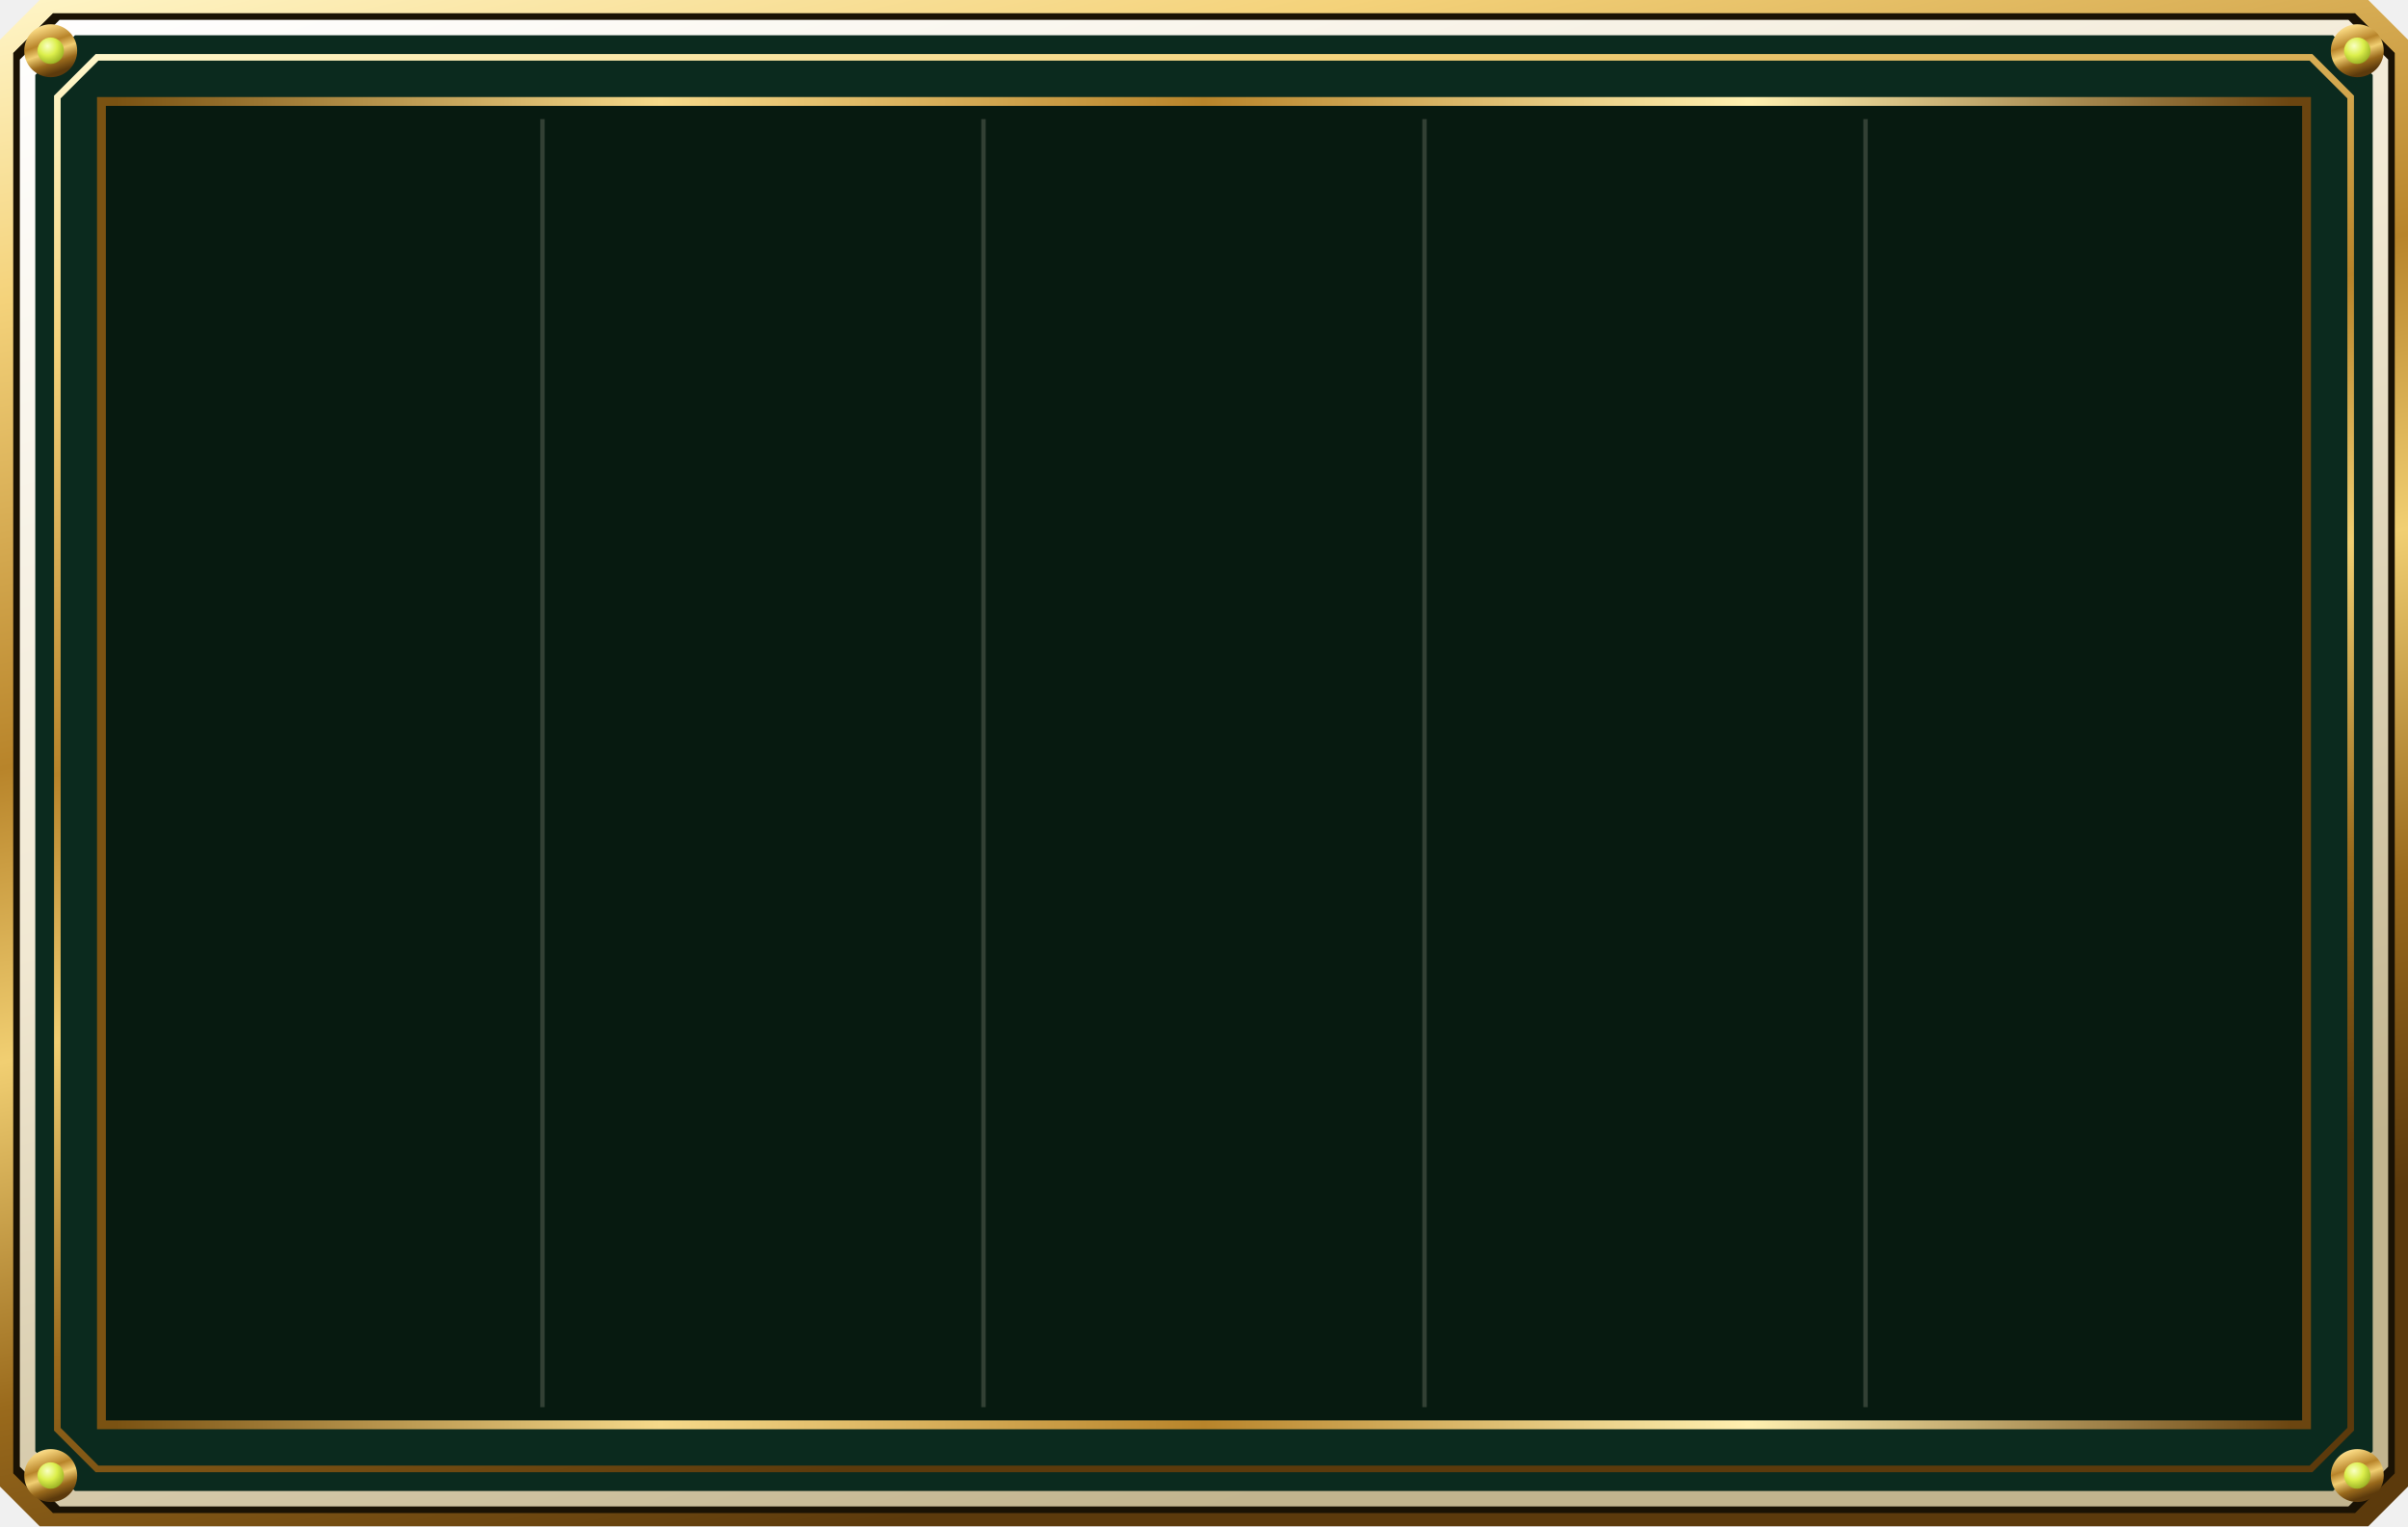
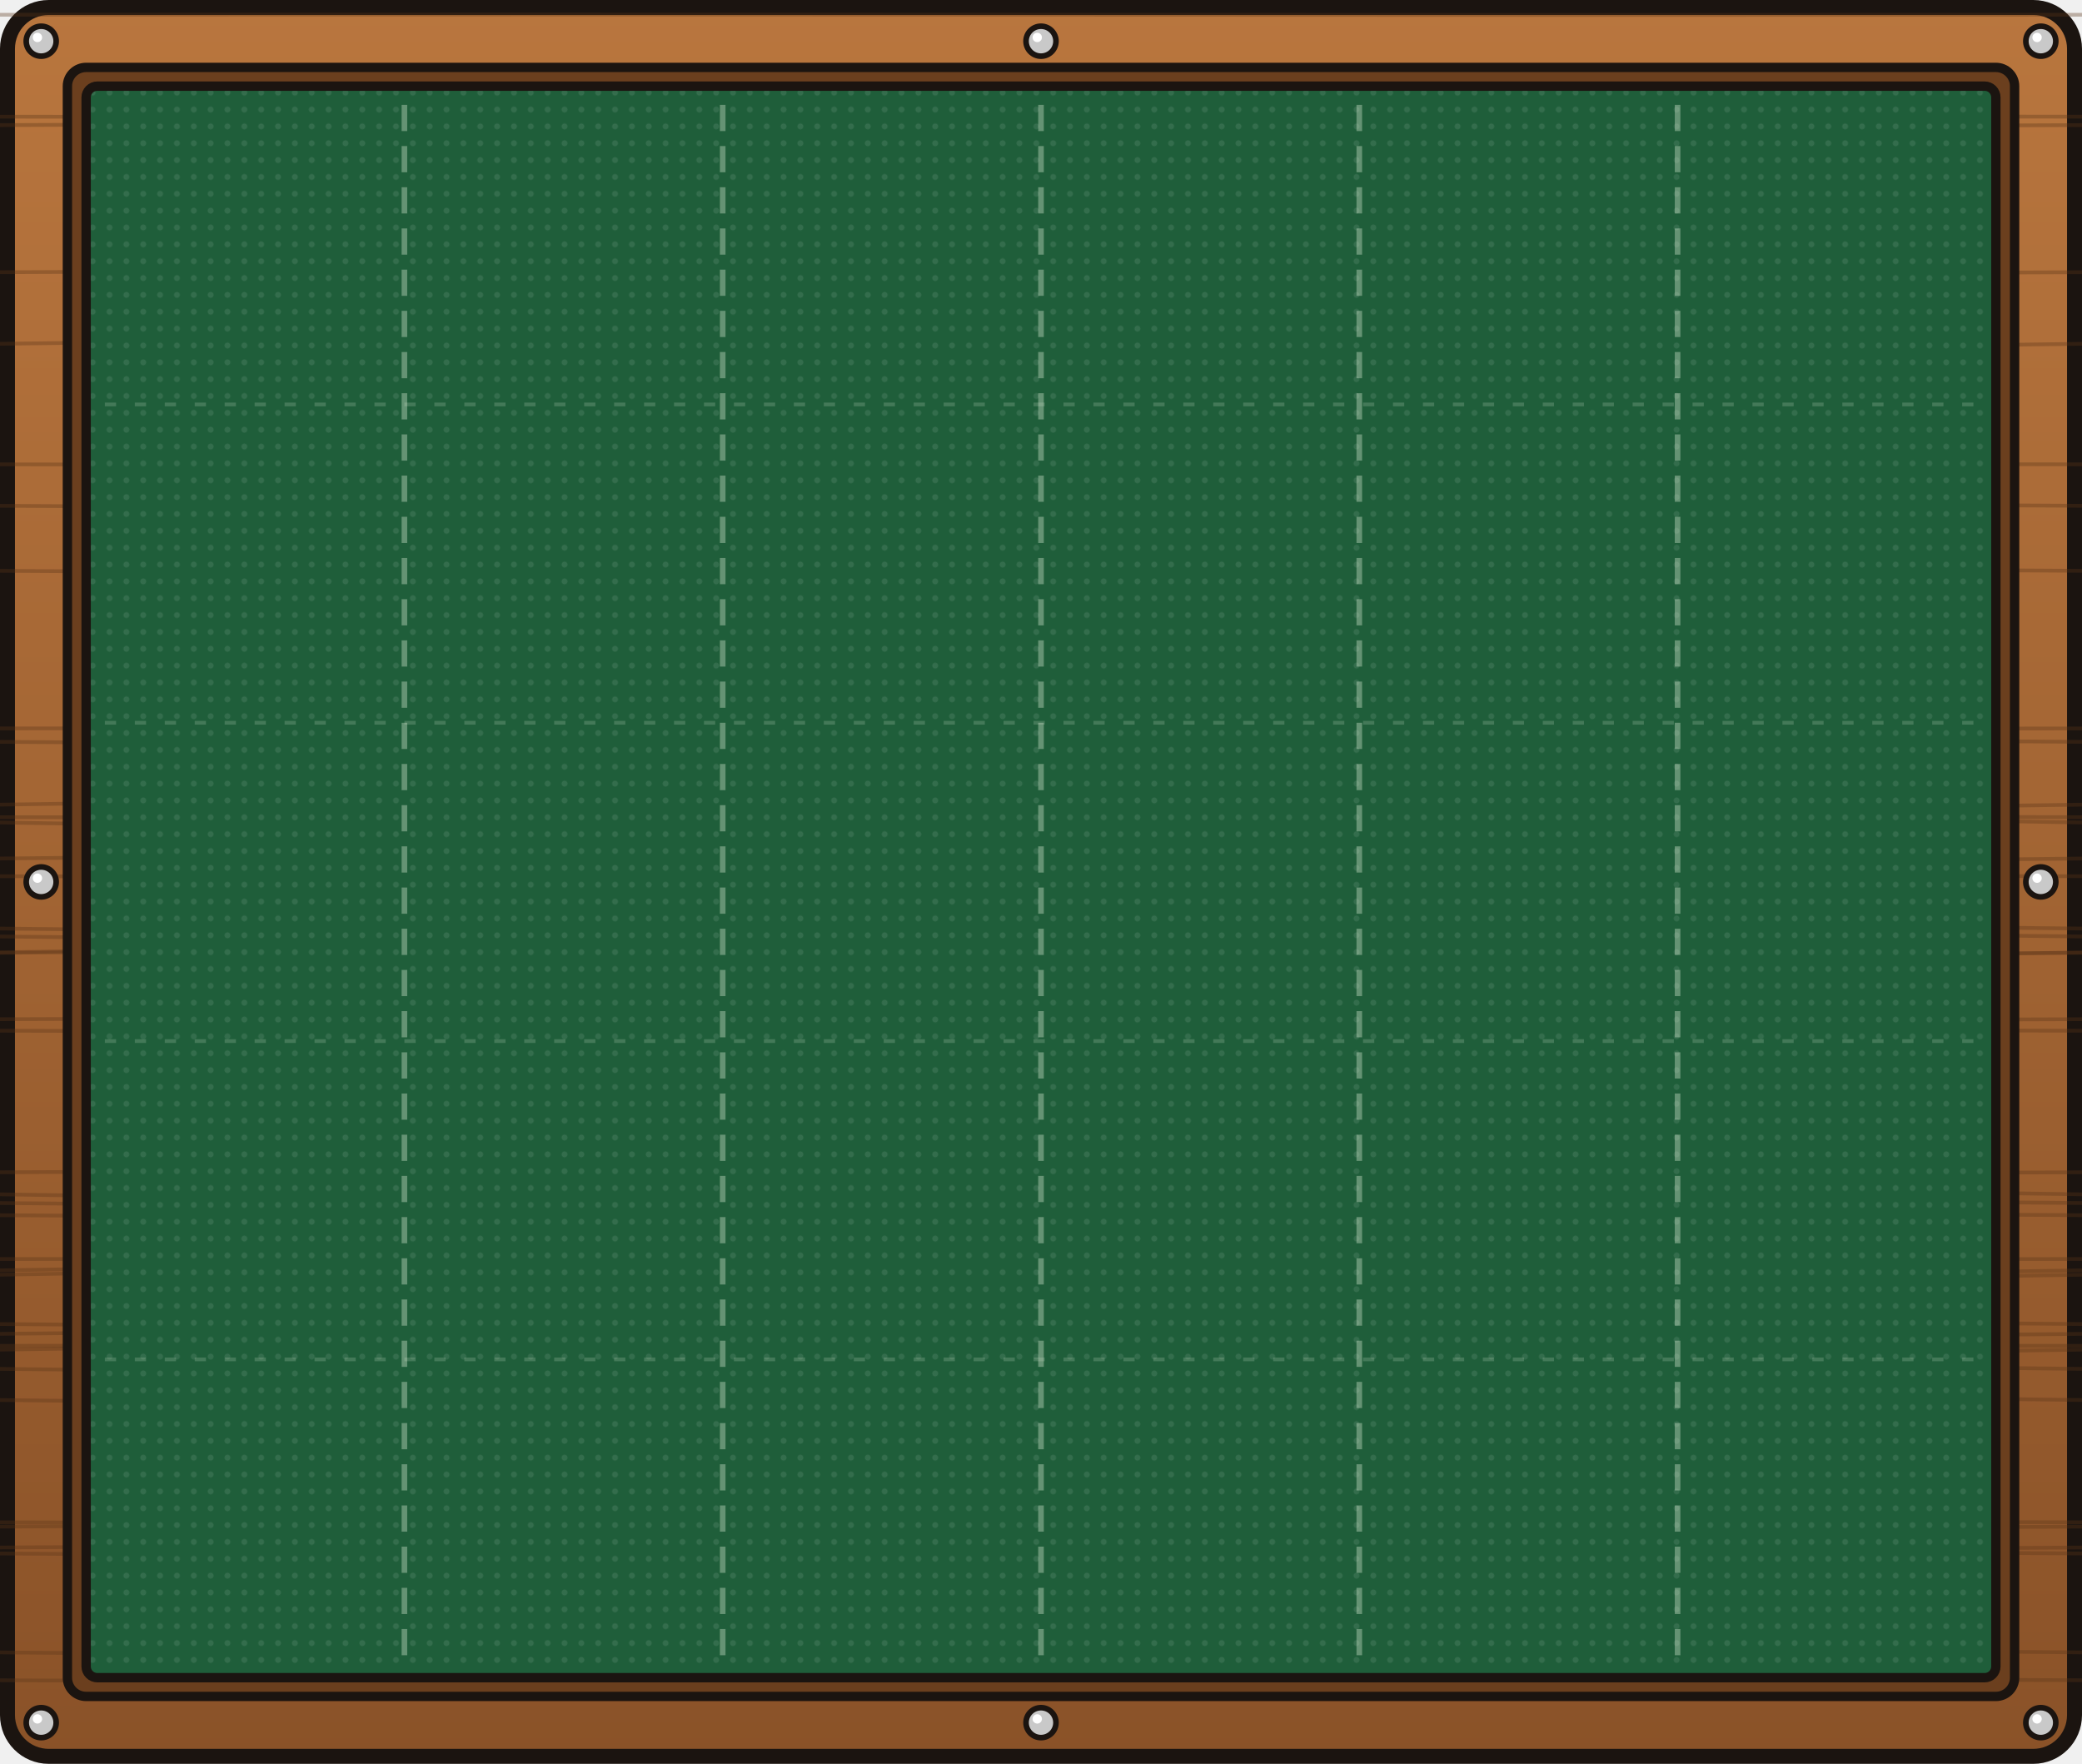
- <svg xmlns="http://www.w3.org/2000/svg" width="1092" height="692" viewBox="0 0 1092 692">
-   <style>
-   .cinzel{font-family:'Cinzel',serif;font-weight:700}
-   .marcellus{font-family:'Marcellus',serif}
-   .poiret{font-family:'Poiret One',sans-serif}
-   
- </style>
+ <svg xmlns="http://www.w3.org/2000/svg" width="1112" height="942" viewBox="0 0 1112 942">
+   <style>.lg{font-family:'Luckiest Guy',sans-serif}.li{font-family:'Lilita One',sans-serif}</style>
  <defs>
-     <linearGradient id="gold" x1="0" y1="0" x2="0.35" y2="1">
-       <stop offset="0" stop-color="#fff6c9" />
-       <stop offset="0.18" stop-color="#f4d27a" />
-       <stop offset="0.45" stop-color="#b8842a" />
-       <stop offset="0.62" stop-color="#f1cf72" />
-       <stop offset="0.82" stop-color="#9a6a1c" />
-       <stop offset="1" stop-color="#5c3a0c" />
+     <linearGradient id="gold" x1="0" y1="0" x2="0" y2="1">
+       <stop offset="0" stop-color="#fff2a8" />
+       <stop offset=".45" stop-color="#ffc83a" />
+       <stop offset="1" stop-color="#e08a12" />
    </linearGradient>
-     <linearGradient id="goldH" x1="0" y1="0" x2="1" y2="0">
-       <stop offset="0" stop-color="#7a5212" />
-       <stop offset="0.25" stop-color="#f6d98a" />
-       <stop offset="0.5" stop-color="#b8842a" />
-       <stop offset="0.75" stop-color="#fff0b0" />
-       <stop offset="1" stop-color="#6b4510" />
+     <linearGradient id="goldText" x1="0" y1="0" x2="0" y2="1">
+       <stop offset="0" stop-color="#fff7c2" />
+       <stop offset=".5" stop-color="#ffd23f" />
+       <stop offset=".51" stop-color="#ffb21e" />
+       <stop offset="1" stop-color="#f47d12" />
    </linearGradient>
-     <radialGradient id="goldR" cx="0.38" cy="0.32" r="0.75">
-       <stop offset="0" stop-color="#fff7cf" />
-       <stop offset="0.35" stop-color="#ecc463" />
-       <stop offset="0.75" stop-color="#9c6b1d" />
-       <stop offset="1" stop-color="#4f320a" />
+     <radialGradient id="ballG" cx=".38" cy=".32" r=".8">
+       <stop offset="0" stop-color="#fbffb0" />
+       <stop offset=".55" stop-color="#d9ef3b" />
+       <stop offset="1" stop-color="#a9c21c" />
    </radialGradient>
-     <linearGradient id="copper" x1="0" y1="0" x2="0.4" y2="1">
-       <stop offset="0" stop-color="#ffd9bd" />
-       <stop offset="0.25" stop-color="#e3925a" />
-       <stop offset="0.55" stop-color="#8f4020" />
-       <stop offset="0.75" stop-color="#e8a172" />
-       <stop offset="1" stop-color="#4e1d0a" />
-     </linearGradient>
-     <linearGradient id="silver" x1="0" y1="0" x2="0.4" y2="1">
-       <stop offset="0" stop-color="#ffffff" />
-       <stop offset="0.3" stop-color="#cfd8e4" />
-       <stop offset="0.55" stop-color="#6f7c8f" />
-       <stop offset="0.78" stop-color="#e9eef5" />
-       <stop offset="1" stop-color="#3a4352" />
-     </linearGradient>
-     <linearGradient id="blued" x1="0" y1="0" x2="1" y2="1">
-       <stop offset="0" stop-color="#8fb6ff" />
-       <stop offset="0.4" stop-color="#2853b8" />
-       <stop offset="1" stop-color="#0b1c55" />
-     </linearGradient>
-     <radialGradient id="enamel" cx="0.4" cy="0.35" r="0.8">
-       <stop offset="0" stop-color="#fffaf0" />
-       <stop offset="0.7" stop-color="#efe4cc" />
-       <stop offset="1" stop-color="#c9b48a" />
-     </radialGradient>
-     <radialGradient id="navyDisc" cx="0.45" cy="0.35" r="0.8">
-       <stop offset="0" stop-color="#22397c" />
-       <stop offset="0.6" stop-color="#0f1c45" />
-       <stop offset="1" stop-color="#060b20" />
-     </radialGradient>
-     <radialGradient id="ruby" cx="0.38" cy="0.3" r="0.8">
-       <stop offset="0" stop-color="#ffc2cc" />
-       <stop offset="0.3" stop-color="#ff3d64" />
-       <stop offset="0.7" stop-color="#a0062c" />
-       <stop offset="1" stop-color="#3d0010" />
-     </radialGradient>
-     <radialGradient id="sapphire" cx="0.38" cy="0.3" r="0.8">
-       <stop offset="0" stop-color="#d6e6ff" />
-       <stop offset="0.3" stop-color="#4d8cff" />
-       <stop offset="0.7" stop-color="#123a9e" />
-       <stop offset="1" stop-color="#040f3a" />
-     </radialGradient>
-     <radialGradient id="glass" cx="0.35" cy="0.3" r="0.9">
-       <stop offset="0" stop-color="#e8f3ff" stop-opacity="0.55" />
-       <stop offset="0.6" stop-color="#7fa8e0" stop-opacity="0.18" />
-       <stop offset="1" stop-color="#1b3570" stop-opacity="0.35" />
-     </radialGradient>
-     <radialGradient id="halo" cx="0.5" cy="0.5" r="0.5">
-       <stop offset="0" stop-color="#ffe9a8" stop-opacity="0.85" />
-       <stop offset="0.45" stop-color="#f0b84a" stop-opacity="0.35" />
-       <stop offset="1" stop-color="#f0b84a" stop-opacity="0" />
-     </radialGradient>
-     <radialGradient id="haloBlue" cx="0.5" cy="0.5" r="0.5">
-       <stop offset="0" stop-color="#bcd4ff" stop-opacity="0.8" />
-       <stop offset="0.5" stop-color="#5a86ff" stop-opacity="0.3" />
-       <stop offset="1" stop-color="#5a86ff" stop-opacity="0" />
-     </radialGradient>
-     <radialGradient id="greenDisc" cx="0.45" cy="0.35" r="0.8">
-       <stop offset="0" stop-color="#2f8a5c" />
-       <stop offset="0.6" stop-color="#14492f" />
-       <stop offset="1" stop-color="#06180f" />
-     </radialGradient>
-     <radialGradient id="ballG" cx="0.38" cy="0.32" r="0.8">
-       <stop offset="0" stop-color="#f9ffc2" />
-       <stop offset="0.45" stop-color="#dcef4c" />
-       <stop offset="0.85" stop-color="#9fb526" />
-       <stop offset="1" stop-color="#5f6e12" />
-     </radialGradient>
-     <linearGradient id="clay" x1="0" y1="0" x2="0.4" y2="1">
-       <stop offset="0" stop-color="#f0a274" />
-       <stop offset="0.45" stop-color="#c8643a" />
-       <stop offset="1" stop-color="#6e2a12" />
-     </linearGradient>
-     <linearGradient id="ivory" x1="0" y1="0" x2="0.5" y2="1">
-       <stop offset="0" stop-color="#ffffff" />
-       <stop offset="0.5" stop-color="#f1e8d2" />
-       <stop offset="1" stop-color="#c2b48e" />
-     </linearGradient>
-     <linearGradient id="glassG" x1="0" y1="0" x2="1" y2="0">
-       <stop offset="0" stop-color="#d8f2e4" stop-opacity="0.35" />
-       <stop offset="0.5" stop-color="#7fc7a0" stop-opacity="0.12" />
-       <stop offset="1" stop-color="#1b5a3e" stop-opacity="0.4" />
-     </linearGradient>
-     <radialGradient id="haloGreen" cx="0.5" cy="0.5" r="0.5">
-       <stop offset="0" stop-color="#f6ffc0" stop-opacity="0.75" />
-       <stop offset="0.5" stop-color="#9fd16a" stop-opacity="0.25" />
-       <stop offset="1" stop-color="#9fd16a" stop-opacity="0" />
-     </radialGradient>
-     <filter id="shadow" x="-30%" y="-30%" width="160%" height="160%">
-       <feDropShadow dx="0" dy="5" stdDeviation="5" flood-color="#000" flood-opacity="0.6" />
-     </filter>
-     <filter id="soft" x="-50%" y="-50%" width="200%" height="200%">
-       <feGaussianBlur stdDeviation="6" />
-     </filter>
-     <filter id="blur2">
-       <feGaussianBlur stdDeviation="2" />
+     <pattern id="dots" width="9" height="9" patternUnits="userSpaceOnUse">
+       <circle cx="4.5" cy="4.5" r="1.6" fill="#000" opacity=".16" />
+     </pattern>
+     <pattern id="dotsL" width="9" height="9" patternUnits="userSpaceOnUse">
+       <circle cx="4.5" cy="4.5" r="1.6" fill="#fff" opacity=".18" />
+     </pattern>
+     <pattern id="grain" width="6" height="6" patternUnits="userSpaceOnUse">
+       <circle cx="1" cy="2" r=".6" fill="#000" opacity=".06" />
+       <circle cx="4" cy="5" r=".5" fill="#fff" opacity=".07" />
+     </pattern>
+     <filter id="comic" x="-20%" y="-20%" width="150%" height="150%">
+       <feOffset dx="5" dy="6" in="SourceAlpha" result="o" />
+       <feFlood flood-color="#000" flood-opacity=".38" />
+       <feComposite in2="o" operator="in" result="s" />
+       <feMerge>
+         <feMergeNode in="s" />
+         <feMergeNode in="SourceGraphic" />
+       </feMerge>
    </filter>
  </defs>
-   <path d="M18,0 H1074 L1092,18 V674 L1074,692 H18 L0,674 V18 Z" fill="url(#gold)" />
-   <path d="M24,6 H1068 L1086,24 V668 L1068,686 H24 L6,668 V24 Z" fill="#1a1204" />
-   <path d="M27,9 H1065 L1083,27 V665 L1065,683 H27 L9,665 V27 Z" fill="url(#ivory)" />
-   <path d="M34,16 H1058 L1076,34 V658 L1058,676 H34 L16,658 V34 Z" fill="#0b2a1e" />
-   <path d="M44,26 H1048 L1066,44 V648 L1048,666 H44 L26,648 V44 Z" fill="none" stroke="url(#gold)" stroke-width="3" />
-   <path d="M46,46 H1046 V646 H46 Z" fill="#06180f" fill-opacity="0.86" />
-   <path d="M46,46 H1046 V646 H46 Z" fill="none" stroke="url(#goldH)" stroke-width="4" />
-   <line x1="246" y1="54" x2="246" y2="638" stroke="#f5eedc" stroke-opacity="0.18" stroke-width="2" />
-   <line x1="446" y1="54" x2="446" y2="638" stroke="#f5eedc" stroke-opacity="0.18" stroke-width="2" />
-   <line x1="646" y1="54" x2="646" y2="638" stroke="#f5eedc" stroke-opacity="0.18" stroke-width="2" />
-   <line x1="846" y1="54" x2="846" y2="638" stroke="#f5eedc" stroke-opacity="0.18" stroke-width="2" />
-   <circle cx="23" cy="23" r="12" fill="url(#gold)" />
-   <circle cx="23" cy="23" r="6" fill="url(#ballG)" />
-   <circle cx="1069" cy="23" r="12" fill="url(#gold)" />
-   <circle cx="1069" cy="23" r="6" fill="url(#ballG)" />
-   <circle cx="23" cy="669" r="12" fill="url(#gold)" />
-   <circle cx="23" cy="669" r="6" fill="url(#ballG)" />
-   <circle cx="1069" cy="669" r="12" fill="url(#gold)" />
-   <circle cx="1069" cy="669" r="6" fill="url(#ballG)" />
+   <linearGradient id="wood" x1="0" y1="0" x2="0" y2="1">
+     <stop offset="0" stop-color="#b9763e" />
+     <stop offset="1" stop-color="#8a5228" />
+   </linearGradient>
+   <rect x="4" y="4" width="1104" height="934" rx="22" fill="url(#wood)" stroke="#1b1410" stroke-width="8" stroke-linejoin="round" stroke-linecap="round" />
+   <path d="M0,678.45 q278,-4.61 556,0 t556,0" fill="none" stroke="#5a3418" stroke-width="2" opacity=".35" />
+   <path d="M0,429.73 q278,-4.25 556,0 t556,0" fill="none" stroke="#5a3418" stroke-width="2" opacity=".35" />
+   <path d="M0,718.75 q278,-0.19 556,0 t556,0" fill="none" stroke="#5a3418" stroke-width="2" opacity=".35" />
+   <path d="M0,458.5 q278,-3.38 556,0 t556,0" fill="none" stroke="#5a3418" stroke-width="2" opacity=".35" />
+   <path d="M0,247.99 q278,0.53 556,0 t556,0" fill="none" stroke="#5a3418" stroke-width="2" opacity=".35" />
+   <path d="M0,183.61 q278,-4.16 556,0 t556,0" fill="none" stroke="#5a3418" stroke-width="2" opacity=".35" />
+   <path d="M0,672.39 q278,-0.23 556,0 t556,0" fill="none" stroke="#5a3418" stroke-width="2" opacity=".35" />
+   <path d="M0,747.7 q278,3.8 556,0 t556,0" fill="none" stroke="#5a3418" stroke-width="2" opacity=".35" />
+   <path d="M0,304.85 q278,1.91 556,0 t556,0" fill="none" stroke="#5a3418" stroke-width="2" opacity=".35" />
+   <path d="M0,270.12 q278,1.72 556,0 t556,0" fill="none" stroke="#5a3418" stroke-width="2" opacity=".35" />
+   <path d="M0,495.9 q278,3.32 556,0 t556,0" fill="none" stroke="#5a3418" stroke-width="2" opacity=".35" />
+   <path d="M0,508.63 q278,-4.88 556,0 t556,0" fill="none" stroke="#5a3418" stroke-width="2" opacity=".35" />
+   <path d="M0,826.47 q278,-1.9 556,0 t556,0" fill="none" stroke="#5a3418" stroke-width="2" opacity=".35" />
+   <path d="M0,882.49 q278,2.69 556,0 t556,0" fill="none" stroke="#5a3418" stroke-width="2" opacity=".35" />
+   <path d="M0,396.19 q278,2.15 556,0 t556,0" fill="none" stroke="#5a3418" stroke-width="2" opacity=".35" />
+   <path d="M0,145.38 q278,-1.32 556,0 t556,0" fill="none" stroke="#5a3418" stroke-width="2" opacity=".35" />
+   <path d="M0,680.78 q278,-4.99 556,0 t556,0" fill="none" stroke="#5a3418" stroke-width="2" opacity=".35" />
+   <path d="M0,7.87 q278,-0.22 556,0 t556,0" fill="none" stroke="#5a3418" stroke-width="2" opacity=".35" />
+   <path d="M0,813.02 q278,1.03 556,0 t556,0" fill="none" stroke="#5a3418" stroke-width="2" opacity=".35" />
+   <path d="M0,642.5 q278,2.86 556,0 t556,0" fill="none" stroke="#5a3418" stroke-width="2" opacity=".35" />
+   <path d="M0,550.47 q278,0.82 556,0 t556,0" fill="none" stroke="#5a3418" stroke-width="2" opacity=".35" />
+   <path d="M0,66.81 q278,-1.28 556,0 t556,0" fill="none" stroke="#5a3418" stroke-width="2" opacity=".35" />
+   <path d="M0,500.14 q278,3.39 556,0 t556,0" fill="none" stroke="#5a3418" stroke-width="2" opacity=".35" />
+   <path d="M0,389.03 q278,-0.36 556,0 t556,0" fill="none" stroke="#5a3418" stroke-width="2" opacity=".35" />
+   <path d="M0,467.95 q278,0.71 556,0 t556,0" fill="none" stroke="#5a3418" stroke-width="2" opacity=".35" />
+   <path d="M0,731.07 q278,3.55 556,0 t556,0" fill="none" stroke="#5a3418" stroke-width="2" opacity=".35" />
+   <path d="M0,626.06 q278,-1.28 556,0 t556,0" fill="none" stroke="#5a3418" stroke-width="2" opacity=".35" />
+   <path d="M0,649 q278,2 556,0 t556,0" fill="none" stroke="#5a3418" stroke-width="2" opacity=".35" />
+   <path d="M0,439.25 q278,4.79 556,0 t556,0" fill="none" stroke="#5a3418" stroke-width="2" opacity=".35" />
+   <path d="M0,829.67 q278,2.13 556,0 t556,0" fill="none" stroke="#5a3418" stroke-width="2" opacity=".35" />
+   <path d="M0,637.85 q278,4.53 556,0 t556,0" fill="none" stroke="#5a3418" stroke-width="2" opacity=".35" />
+   <path d="M0,720.79 q278,-4.43 556,0 t556,0" fill="none" stroke="#5a3418" stroke-width="2" opacity=".35" />
+   <path d="M0,62.31 q278,0.38 556,0 t556,0" fill="none" stroke="#5a3418" stroke-width="2" opacity=".35" />
+   <path d="M0,815.31 q278,-1.55 556,0 t556,0" fill="none" stroke="#5a3418" stroke-width="2" opacity=".35" />
+   <path d="M0,508.86 q278,-2.1 556,0 t556,0" fill="none" stroke="#5a3418" stroke-width="2" opacity=".35" />
+   <path d="M0,436.42 q278,0.52 556,0 t556,0" fill="none" stroke="#5a3418" stroke-width="2" opacity=".35" />
+   <path d="M0,544.32 q278,-1.09 556,0 t556,0" fill="none" stroke="#5a3418" stroke-width="2" opacity=".35" />
+   <path d="M0,712.35 q278,-3.27 556,0 t556,0" fill="none" stroke="#5a3418" stroke-width="2" opacity=".35" />
+   <path d="M0,897.36 q278,1.43 556,0 t556,0" fill="none" stroke="#5a3418" stroke-width="2" opacity=".35" />
+   <path d="M0,707.12 q278,2.7 556,0 t556,0" fill="none" stroke="#5a3418" stroke-width="2" opacity=".35" />
+   <rect x="36" y="36" width="1040" height="870" rx="10" fill="#6b3f1e" stroke="#1b1410" stroke-width="5" stroke-linejoin="round" stroke-linecap="round" />
+   <rect x="46" y="46" width="1020" height="850" rx="6" fill="#1f5e3a" />
+   <rect x="46" y="46" width="1020" height="850" rx="6" fill="url(#dotsL)" opacity=".5" />
+   <rect x="46" y="46" width="1020" height="850" rx="6" fill="none" stroke="#1b1410" stroke-width="5" stroke-linejoin="round" stroke-linecap="round" />
+   <line x1="216" y1="56" x2="216" y2="886" stroke="#e8f5e0" stroke-width="3" stroke-dasharray="14 8" opacity=".35" />
+   <line x1="386" y1="56" x2="386" y2="886" stroke="#e8f5e0" stroke-width="3" stroke-dasharray="14 8" opacity=".35" />
+   <line x1="556" y1="56" x2="556" y2="886" stroke="#e8f5e0" stroke-width="3" stroke-dasharray="14 8" opacity=".35" />
+   <line x1="726" y1="56" x2="726" y2="886" stroke="#e8f5e0" stroke-width="3" stroke-dasharray="14 8" opacity=".35" />
+   <line x1="896" y1="56" x2="896" y2="886" stroke="#e8f5e0" stroke-width="3" stroke-dasharray="14 8" opacity=".35" />
+   <line x1="56" y1="216" x2="1056" y2="216" stroke="#e8f5e0" stroke-width="2" stroke-dasharray="6 10" opacity=".18" />
+   <line x1="56" y1="386" x2="1056" y2="386" stroke="#e8f5e0" stroke-width="2" stroke-dasharray="6 10" opacity=".18" />
+   <line x1="56" y1="556" x2="1056" y2="556" stroke="#e8f5e0" stroke-width="2" stroke-dasharray="6 10" opacity=".18" />
+   <line x1="56" y1="726" x2="1056" y2="726" stroke="#e8f5e0" stroke-width="2" stroke-dasharray="6 10" opacity=".18" />
+   <circle cx="22" cy="22" r="8" fill="#c9c9c9" stroke="#1b1410" stroke-width="3" stroke-linejoin="round" stroke-linecap="round" />
+   <circle cx="20" cy="20" r="2.5" fill="#fff" />
+   <circle cx="1090" cy="22" r="8" fill="#c9c9c9" stroke="#1b1410" stroke-width="3" stroke-linejoin="round" stroke-linecap="round" />
+   <circle cx="1088" cy="20" r="2.5" fill="#fff" />
+   <circle cx="22" cy="920" r="8" fill="#c9c9c9" stroke="#1b1410" stroke-width="3" stroke-linejoin="round" stroke-linecap="round" />
+   <circle cx="20" cy="918" r="2.5" fill="#fff" />
+   <circle cx="1090" cy="920" r="8" fill="#c9c9c9" stroke="#1b1410" stroke-width="3" stroke-linejoin="round" stroke-linecap="round" />
+   <circle cx="1088" cy="918" r="2.5" fill="#fff" />
+   <circle cx="556" cy="22" r="8" fill="#c9c9c9" stroke="#1b1410" stroke-width="3" stroke-linejoin="round" stroke-linecap="round" />
+   <circle cx="554" cy="20" r="2.5" fill="#fff" />
+   <circle cx="556" cy="920" r="8" fill="#c9c9c9" stroke="#1b1410" stroke-width="3" stroke-linejoin="round" stroke-linecap="round" />
+   <circle cx="554" cy="918" r="2.5" fill="#fff" />
+   <circle cx="22" cy="471" r="8" fill="#c9c9c9" stroke="#1b1410" stroke-width="3" stroke-linejoin="round" stroke-linecap="round" />
+   <circle cx="20" cy="469" r="2.5" fill="#fff" />
+   <circle cx="1090" cy="471" r="8" fill="#c9c9c9" stroke="#1b1410" stroke-width="3" stroke-linejoin="round" stroke-linecap="round" />
+   <circle cx="1088" cy="469" r="2.5" fill="#fff" />
</svg>
